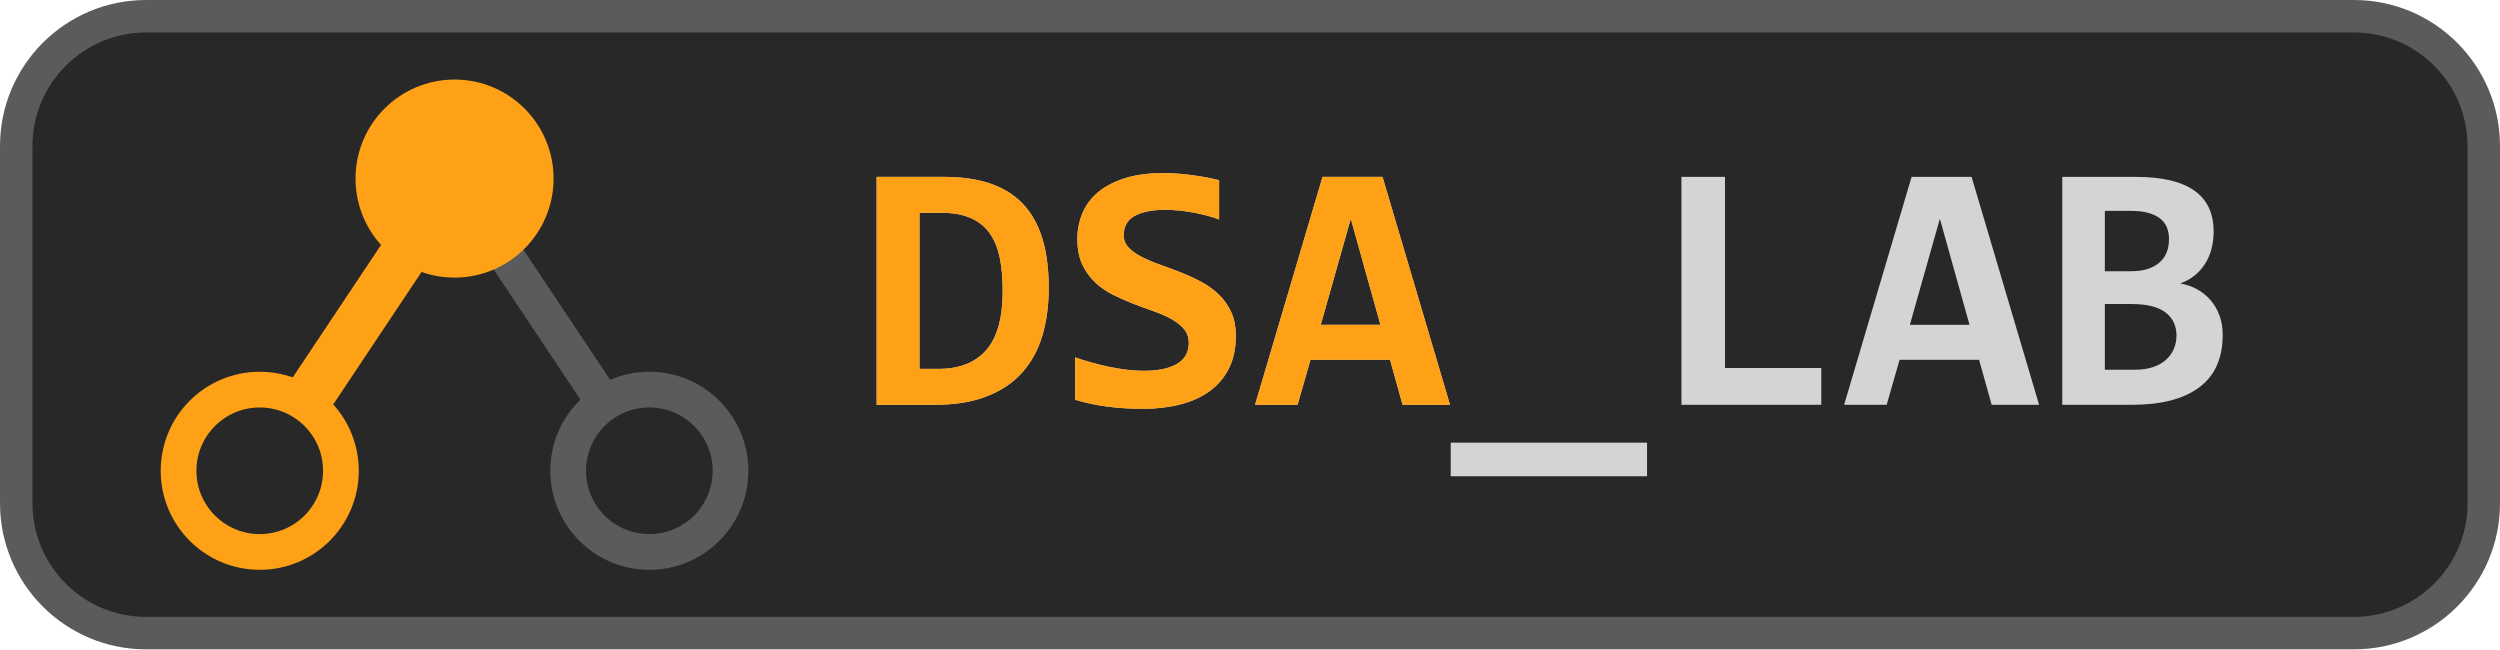
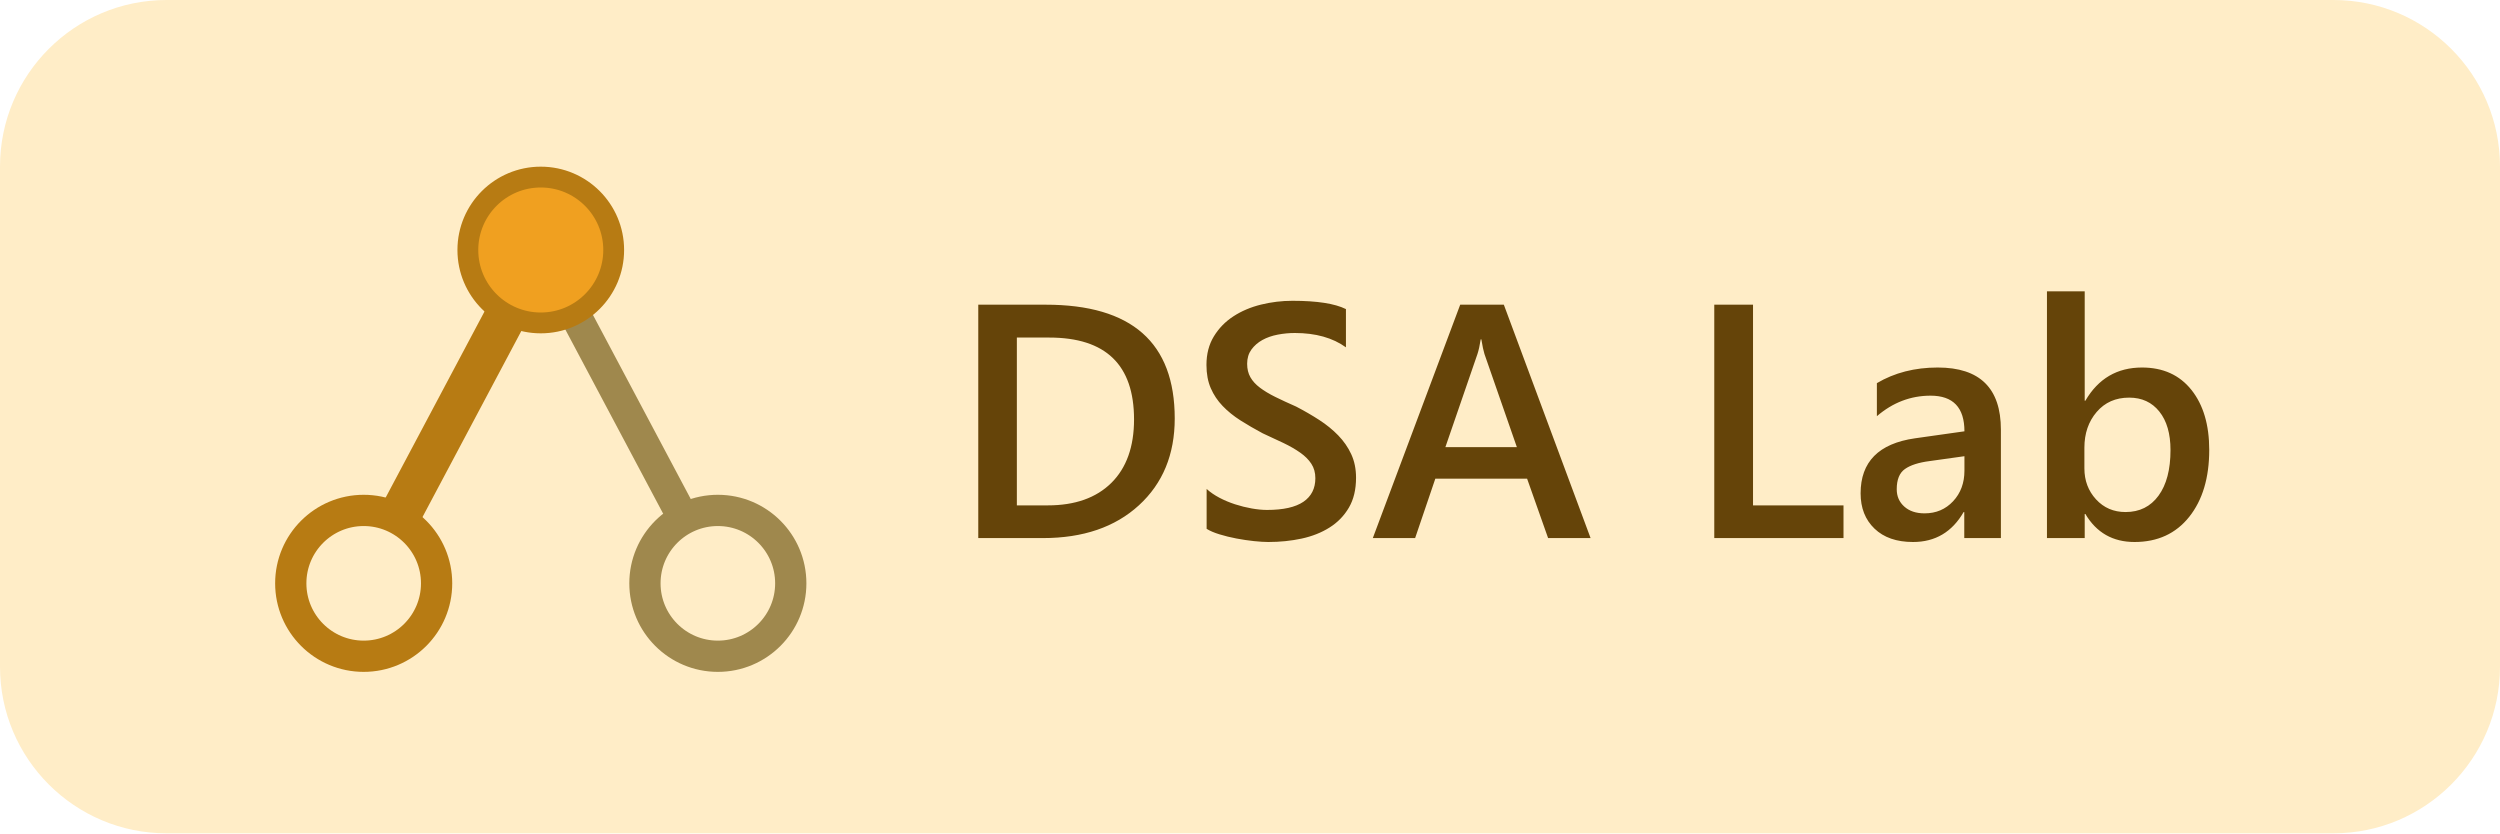
- <svg xmlns="http://www.w3.org/2000/svg" width="77" height="20" viewBox="0 0 77 20" role="img" aria-labelledby="title desc">
-   <rect x=".5" y=".5" width="76" height="19" rx="4" fill="#282828" stroke="#5b5b5b" />
-   <g fill="none" stroke="#5b5b5b" stroke-width="1.1" stroke-linecap="round">
-     <path d="M14 5.5L8 14.5M14 5.5L20 14.5" />
-     <path d="M14 5.5L8 14.5" stroke="#ffa116" stroke-width="1.5" />
+ <svg xmlns="http://www.w3.org/2000/svg" width="120" height="40" viewBox="0 0 120 40" role="img" aria-labelledby="title desc">
+   <rect width="120" height="40" rx="8" fill="#ffedc7" />
+   <g transform="translate(13.957 8)" stroke-linecap="round" stroke-linejoin="round">
+     <path d="M12 4L3.5 20M12 4L20.5 20" fill="none" stroke="#9f884d" stroke-width="1.5" />
+     <path d="M12 4L3.5 20" fill="none" stroke="#b77b13" stroke-width="2" />
+     <circle cx="12" cy="4" r="3.5" fill="#f0a020" stroke="#b77b13" />
+     <circle cx="3.5" cy="20" r="3.5" fill="#ffedc7" stroke="#b77b13" stroke-width="1.5" />
+     <circle cx="20.5" cy="20" r="3.5" fill="#ffedc7" stroke="#9f884d" stroke-width="1.5" />
  </g>
-   <g stroke="#ffa116" stroke-width="1.1">
-     <circle cx="14" cy="5.5" r="2.5" fill="#ffa116" />
-     <circle cx="8" cy="14.5" r="2.5" fill="#282828" />
-     <circle cx="20" cy="14.5" r="2.5" fill="#282828" stroke="#5b5b5b" />
-   </g>
-   <path fill="#d4d4d4" d="M32.301 8.869C32.301 9.414 32.234 9.908 32.1 10.352C31.966 10.796 31.756 11.174 31.471 11.488C31.187 11.801 30.822 12.043 30.378 12.213C29.934 12.383 29.403 12.468 28.783 12.468L27 12.468L27 5.448L29.079 5.448C29.616 5.448 30.086 5.515 30.489 5.649C30.891 5.784 31.227 5.99 31.496 6.27C31.764 6.549 31.966 6.904 32.1 7.333C32.234 7.763 32.301 8.275 32.301 8.869ZM30.883 8.955C30.883 8.576 30.853 8.237 30.792 7.94C30.731 7.643 30.628 7.391 30.483 7.186C30.338 6.98 30.144 6.823 29.9 6.716C29.657 6.608 29.354 6.554 28.993 6.554L28.321 6.554L28.321 11.362L28.901 11.362C29.549 11.362 30.042 11.168 30.378 10.781C30.715 10.395 30.883 9.786 30.883 8.955ZM38.064 10.346C38.064 10.73 37.994 11.063 37.852 11.345C37.711 11.628 37.513 11.862 37.259 12.046C37.005 12.231 36.702 12.368 36.351 12.457C36 12.547 35.617 12.592 35.202 12.592C34.833 12.592 34.477 12.57 34.133 12.527C33.789 12.484 33.449 12.413 33.112 12.312L33.112 11.007C33.277 11.064 33.449 11.118 33.628 11.168C33.807 11.218 33.987 11.262 34.168 11.3C34.349 11.337 34.528 11.367 34.708 11.388C34.887 11.41 35.06 11.421 35.229 11.421C35.479 11.421 35.692 11.399 35.868 11.356C36.043 11.313 36.186 11.254 36.297 11.179C36.408 11.104 36.489 11.014 36.539 10.91C36.589 10.807 36.614 10.692 36.614 10.567C36.614 10.395 36.565 10.251 36.467 10.134C36.368 10.018 36.238 9.915 36.077 9.825C35.916 9.736 35.733 9.655 35.527 9.584C35.321 9.512 35.111 9.435 34.898 9.353C34.685 9.27 34.476 9.177 34.27 9.073C34.064 8.97 33.88 8.841 33.719 8.687C33.558 8.533 33.428 8.349 33.33 8.136C33.231 7.923 33.182 7.666 33.182 7.365C33.182 7.09 33.232 6.828 33.333 6.581C33.433 6.334 33.59 6.118 33.805 5.934C34.02 5.75 34.296 5.603 34.632 5.494C34.969 5.384 35.375 5.33 35.852 5.33C35.991 5.33 36.137 5.336 36.289 5.349C36.441 5.361 36.592 5.377 36.74 5.397C36.889 5.417 37.032 5.44 37.17 5.467C37.308 5.494 37.434 5.521 37.549 5.55L37.549 6.759C37.434 6.716 37.309 6.676 37.173 6.64C37.037 6.605 36.896 6.573 36.751 6.546C36.606 6.52 36.46 6.499 36.313 6.485C36.167 6.47 36.027 6.463 35.895 6.463C35.662 6.463 35.465 6.482 35.304 6.52C35.143 6.557 35.01 6.609 34.906 6.675C34.802 6.742 34.727 6.823 34.681 6.92C34.634 7.016 34.611 7.124 34.611 7.242C34.611 7.389 34.66 7.515 34.759 7.621C34.857 7.726 34.988 7.821 35.151 7.905C35.314 7.989 35.498 8.068 35.704 8.142C35.91 8.215 36.121 8.294 36.338 8.378C36.554 8.462 36.766 8.558 36.971 8.665C37.177 8.773 37.362 8.903 37.525 9.057C37.688 9.211 37.818 9.393 37.917 9.603C38.015 9.812 38.064 10.06 38.064 10.346ZM43.199 12.468L42.813 11.082L40.363 11.082L39.966 12.468L38.655 12.468L40.734 5.448L42.582 5.448L44.66 12.468ZM41.604 6.737L40.68 10.003L42.517 10.003ZM44.682 14.67L44.682 13.634L50.729 13.634L50.729 14.67ZM51.788 12.468L51.788 5.448L53.13 5.448L53.13 11.335L56.095 11.335L56.095 12.468ZM61.343 12.468L60.956 11.082L58.507 11.082L58.109 12.468L56.799 12.468L58.877 5.448L60.725 5.448L62.804 12.468ZM59.748 6.737L58.824 10.003L60.661 10.003ZM63.518 12.468L63.518 5.448L65.785 5.448C66.583 5.448 67.182 5.588 67.581 5.867C67.981 6.146 68.18 6.569 68.18 7.135C68.18 7.31 68.16 7.481 68.118 7.647C68.077 7.814 68.014 7.967 67.928 8.107C67.842 8.246 67.734 8.37 67.605 8.477C67.477 8.585 67.324 8.669 67.149 8.73C67.324 8.758 67.492 8.815 67.651 8.899C67.81 8.983 67.95 9.092 68.07 9.227C68.19 9.361 68.285 9.519 68.355 9.702C68.425 9.885 68.459 10.089 68.459 10.314C68.459 11.03 68.22 11.568 67.74 11.928C67.26 12.288 66.567 12.468 65.661 12.468ZM66.805 7.365C66.805 7.233 66.784 7.113 66.741 7.006C66.698 6.898 66.629 6.807 66.534 6.732C66.439 6.656 66.317 6.598 66.169 6.557C66.02 6.516 65.84 6.495 65.629 6.495L64.829 6.495L64.829 8.354L65.629 8.354C65.844 8.354 66.025 8.328 66.174 8.276C66.323 8.224 66.444 8.152 66.539 8.061C66.634 7.97 66.702 7.865 66.743 7.747C66.785 7.629 66.805 7.502 66.805 7.365ZM65.752 11.388C65.964 11.388 66.149 11.362 66.308 11.308C66.468 11.254 66.601 11.18 66.709 11.085C66.816 10.99 66.897 10.878 66.953 10.749C67.008 10.62 67.036 10.483 67.036 10.336C67.036 10.031 66.922 9.793 66.695 9.621C66.468 9.449 66.119 9.364 65.65 9.364L64.829 9.364L64.829 11.388Z" />
-   <path fill="#ffa116" d="M32.301 8.869C32.301 9.414 32.234 9.908 32.1 10.352C31.966 10.796 31.756 11.174 31.471 11.488C31.187 11.801 30.822 12.043 30.378 12.213C29.934 12.383 29.403 12.468 28.783 12.468L27 12.468L27 5.448L29.079 5.448C29.616 5.448 30.086 5.515 30.489 5.649C30.891 5.784 31.227 5.99 31.496 6.27C31.764 6.549 31.966 6.904 32.1 7.333C32.234 7.763 32.301 8.275 32.301 8.869ZM30.883 8.955C30.883 8.576 30.853 8.237 30.792 7.94C30.731 7.643 30.628 7.391 30.483 7.186C30.338 6.98 30.144 6.823 29.9 6.716C29.657 6.608 29.354 6.554 28.993 6.554L28.321 6.554L28.321 11.362L28.901 11.362C29.549 11.362 30.042 11.168 30.378 10.781C30.715 10.395 30.883 9.786 30.883 8.955ZM38.064 10.346C38.064 10.73 37.994 11.063 37.852 11.345C37.711 11.628 37.513 11.862 37.259 12.046C37.005 12.231 36.702 12.368 36.351 12.457C36 12.547 35.617 12.592 35.202 12.592C34.833 12.592 34.477 12.57 34.133 12.527C33.789 12.484 33.449 12.413 33.112 12.312L33.112 11.007C33.277 11.064 33.449 11.118 33.628 11.168C33.807 11.218 33.987 11.262 34.168 11.3C34.349 11.337 34.528 11.367 34.708 11.388C34.887 11.41 35.06 11.421 35.229 11.421C35.479 11.421 35.692 11.399 35.868 11.356C36.043 11.313 36.186 11.254 36.297 11.179C36.408 11.104 36.489 11.014 36.539 10.91C36.589 10.807 36.614 10.692 36.614 10.567C36.614 10.395 36.565 10.251 36.467 10.134C36.368 10.018 36.238 9.915 36.077 9.825C35.916 9.736 35.733 9.655 35.527 9.584C35.321 9.512 35.111 9.435 34.898 9.353C34.685 9.27 34.476 9.177 34.27 9.073C34.064 8.97 33.88 8.841 33.719 8.687C33.558 8.533 33.428 8.349 33.33 8.136C33.231 7.923 33.182 7.666 33.182 7.365C33.182 7.09 33.232 6.828 33.333 6.581C33.433 6.334 33.59 6.118 33.805 5.934C34.02 5.75 34.296 5.603 34.632 5.494C34.969 5.384 35.375 5.33 35.852 5.33C35.991 5.33 36.137 5.336 36.289 5.349C36.441 5.361 36.592 5.377 36.74 5.397C36.889 5.417 37.032 5.44 37.17 5.467C37.308 5.494 37.434 5.521 37.549 5.55L37.549 6.759C37.434 6.716 37.309 6.676 37.173 6.64C37.037 6.605 36.896 6.573 36.751 6.546C36.606 6.52 36.46 6.499 36.313 6.485C36.167 6.47 36.027 6.463 35.895 6.463C35.662 6.463 35.465 6.482 35.304 6.52C35.143 6.557 35.01 6.609 34.906 6.675C34.802 6.742 34.727 6.823 34.681 6.92C34.634 7.016 34.611 7.124 34.611 7.242C34.611 7.389 34.66 7.515 34.759 7.621C34.857 7.726 34.988 7.821 35.151 7.905C35.314 7.989 35.498 8.068 35.704 8.142C35.91 8.215 36.121 8.294 36.338 8.378C36.554 8.462 36.766 8.558 36.971 8.665C37.177 8.773 37.362 8.903 37.525 9.057C37.688 9.211 37.818 9.393 37.917 9.603C38.015 9.812 38.064 10.06 38.064 10.346ZM43.199 12.468L42.813 11.082L40.363 11.082L39.966 12.468L38.655 12.468L40.734 5.448L42.582 5.448L44.66 12.468ZM41.604 6.737L40.68 10.003L42.517 10.003Z" />
+   <path id="label" fill="#654409" d="M46.957 25.828L46.957 14.625L50.191 14.625C54.322 14.625 56.387 16.445 56.387 20.086C56.387 21.815 55.814 23.204 54.668 24.254C53.522 25.303 51.986 25.828 50.059 25.828ZM48.809 16.203L48.809 24.258L50.293 24.258C51.6 24.258 52.617 23.898 53.344 23.18C54.07 22.461 54.434 21.445 54.434 20.133C54.434 17.513 53.077 16.203 50.363 16.203ZM57.918 25.383L57.918 23.469C58.09 23.625 58.294 23.766 58.531 23.891C58.768 24.016 59.02 24.121 59.285 24.207C59.551 24.293 59.816 24.359 60.082 24.406C60.348 24.453 60.592 24.477 60.816 24.477C61.598 24.477 62.18 24.346 62.563 24.086C62.945 23.826 63.137 23.448 63.137 22.953C63.137 22.688 63.073 22.457 62.945 22.262C62.818 22.066 62.639 21.888 62.41 21.727C62.181 21.565 61.911 21.41 61.602 21.262C61.292 21.113 60.96 20.958 60.605 20.797C60.225 20.594 59.871 20.388 59.543 20.18C59.215 19.971 58.93 19.741 58.688 19.488C58.445 19.236 58.255 18.951 58.117 18.633C57.979 18.315 57.91 17.943 57.91 17.516C57.91 16.99 58.029 16.533 58.266 16.145C58.503 15.757 58.815 15.436 59.203 15.184C59.591 14.931 60.033 14.743 60.527 14.621C61.022 14.499 61.527 14.438 62.043 14.438C63.215 14.438 64.069 14.57 64.605 14.836L64.605 16.672C63.97 16.214 63.152 15.984 62.152 15.984C61.876 15.984 61.602 16.01 61.328 16.063C61.055 16.115 60.81 16.201 60.594 16.32C60.378 16.44 60.202 16.594 60.066 16.781C59.931 16.969 59.863 17.195 59.863 17.461C59.863 17.711 59.915 17.927 60.02 18.109C60.124 18.292 60.276 18.458 60.477 18.609C60.677 18.76 60.922 18.908 61.211 19.051C61.5 19.194 61.835 19.349 62.215 19.516C62.605 19.719 62.974 19.932 63.32 20.156C63.667 20.38 63.971 20.628 64.234 20.898C64.497 21.169 64.706 21.47 64.859 21.801C65.013 22.132 65.09 22.508 65.09 22.93C65.09 23.497 64.975 23.977 64.746 24.367C64.517 24.758 64.208 25.076 63.82 25.32C63.432 25.565 62.986 25.742 62.48 25.852C61.975 25.961 61.441 26.016 60.879 26.016C60.691 26.016 60.461 26.001 60.188 25.973C59.914 25.944 59.634 25.902 59.348 25.848C59.061 25.793 58.79 25.727 58.535 25.648C58.28 25.57 58.074 25.482 57.918 25.383ZM76.348 25.828L74.309 25.828L73.301 22.977L68.895 22.977L67.926 25.828L65.895 25.828L70.09 14.625L72.184 14.625ZM72.809 21.461L71.254 16.992C71.207 16.846 71.158 16.612 71.105 16.289L71.074 16.289C71.027 16.586 70.975 16.82 70.918 16.992L69.379 21.461ZM88.488 25.828L82.285 25.828L82.285 14.625L84.145 14.625L84.145 24.258L88.488 24.258ZM96.043 25.828L94.285 25.828L94.285 24.578L94.254 24.578C93.702 25.536 92.892 26.016 91.824 26.016C91.038 26.016 90.422 25.802 89.977 25.375C89.531 24.948 89.309 24.383 89.309 23.68C89.309 22.169 90.178 21.289 91.918 21.039L94.293 20.703C94.293 19.563 93.751 18.992 92.668 18.992C91.715 18.992 90.855 19.32 90.09 19.977L90.09 18.391C90.934 17.891 91.908 17.641 93.012 17.641C95.033 17.641 96.043 18.635 96.043 20.625ZM94.293 21.898L92.613 22.133C92.092 22.201 91.701 22.327 91.438 22.512C91.174 22.697 91.043 23.021 91.043 23.484C91.043 23.823 91.164 24.1 91.406 24.316C91.648 24.533 91.973 24.641 92.379 24.641C92.931 24.641 93.388 24.447 93.75 24.059C94.112 23.671 94.293 23.182 94.293 22.594ZM100.098 24.672L100.066 24.672L100.066 25.828L98.254 25.828L98.254 13.984L100.066 13.984L100.066 19.234L100.098 19.234C100.717 18.172 101.624 17.641 102.816 17.641C103.827 17.641 104.617 17.999 105.188 18.715C105.758 19.431 106.043 20.391 106.043 21.594C106.043 22.932 105.723 24.004 105.082 24.809C104.441 25.613 103.566 26.016 102.457 26.016C101.415 26.016 100.629 25.568 100.098 24.672ZM100.051 21.492L100.051 22.484C100.051 23.068 100.237 23.563 100.609 23.969C100.982 24.375 101.454 24.578 102.027 24.578C102.699 24.578 103.227 24.316 103.609 23.793C103.992 23.27 104.184 22.539 104.184 21.602C104.184 20.815 104.005 20.199 103.648 19.754C103.292 19.309 102.809 19.086 102.199 19.086C101.553 19.086 101.034 19.315 100.641 19.773C100.247 20.232 100.051 20.805 100.051 21.492Z" />
</svg>
